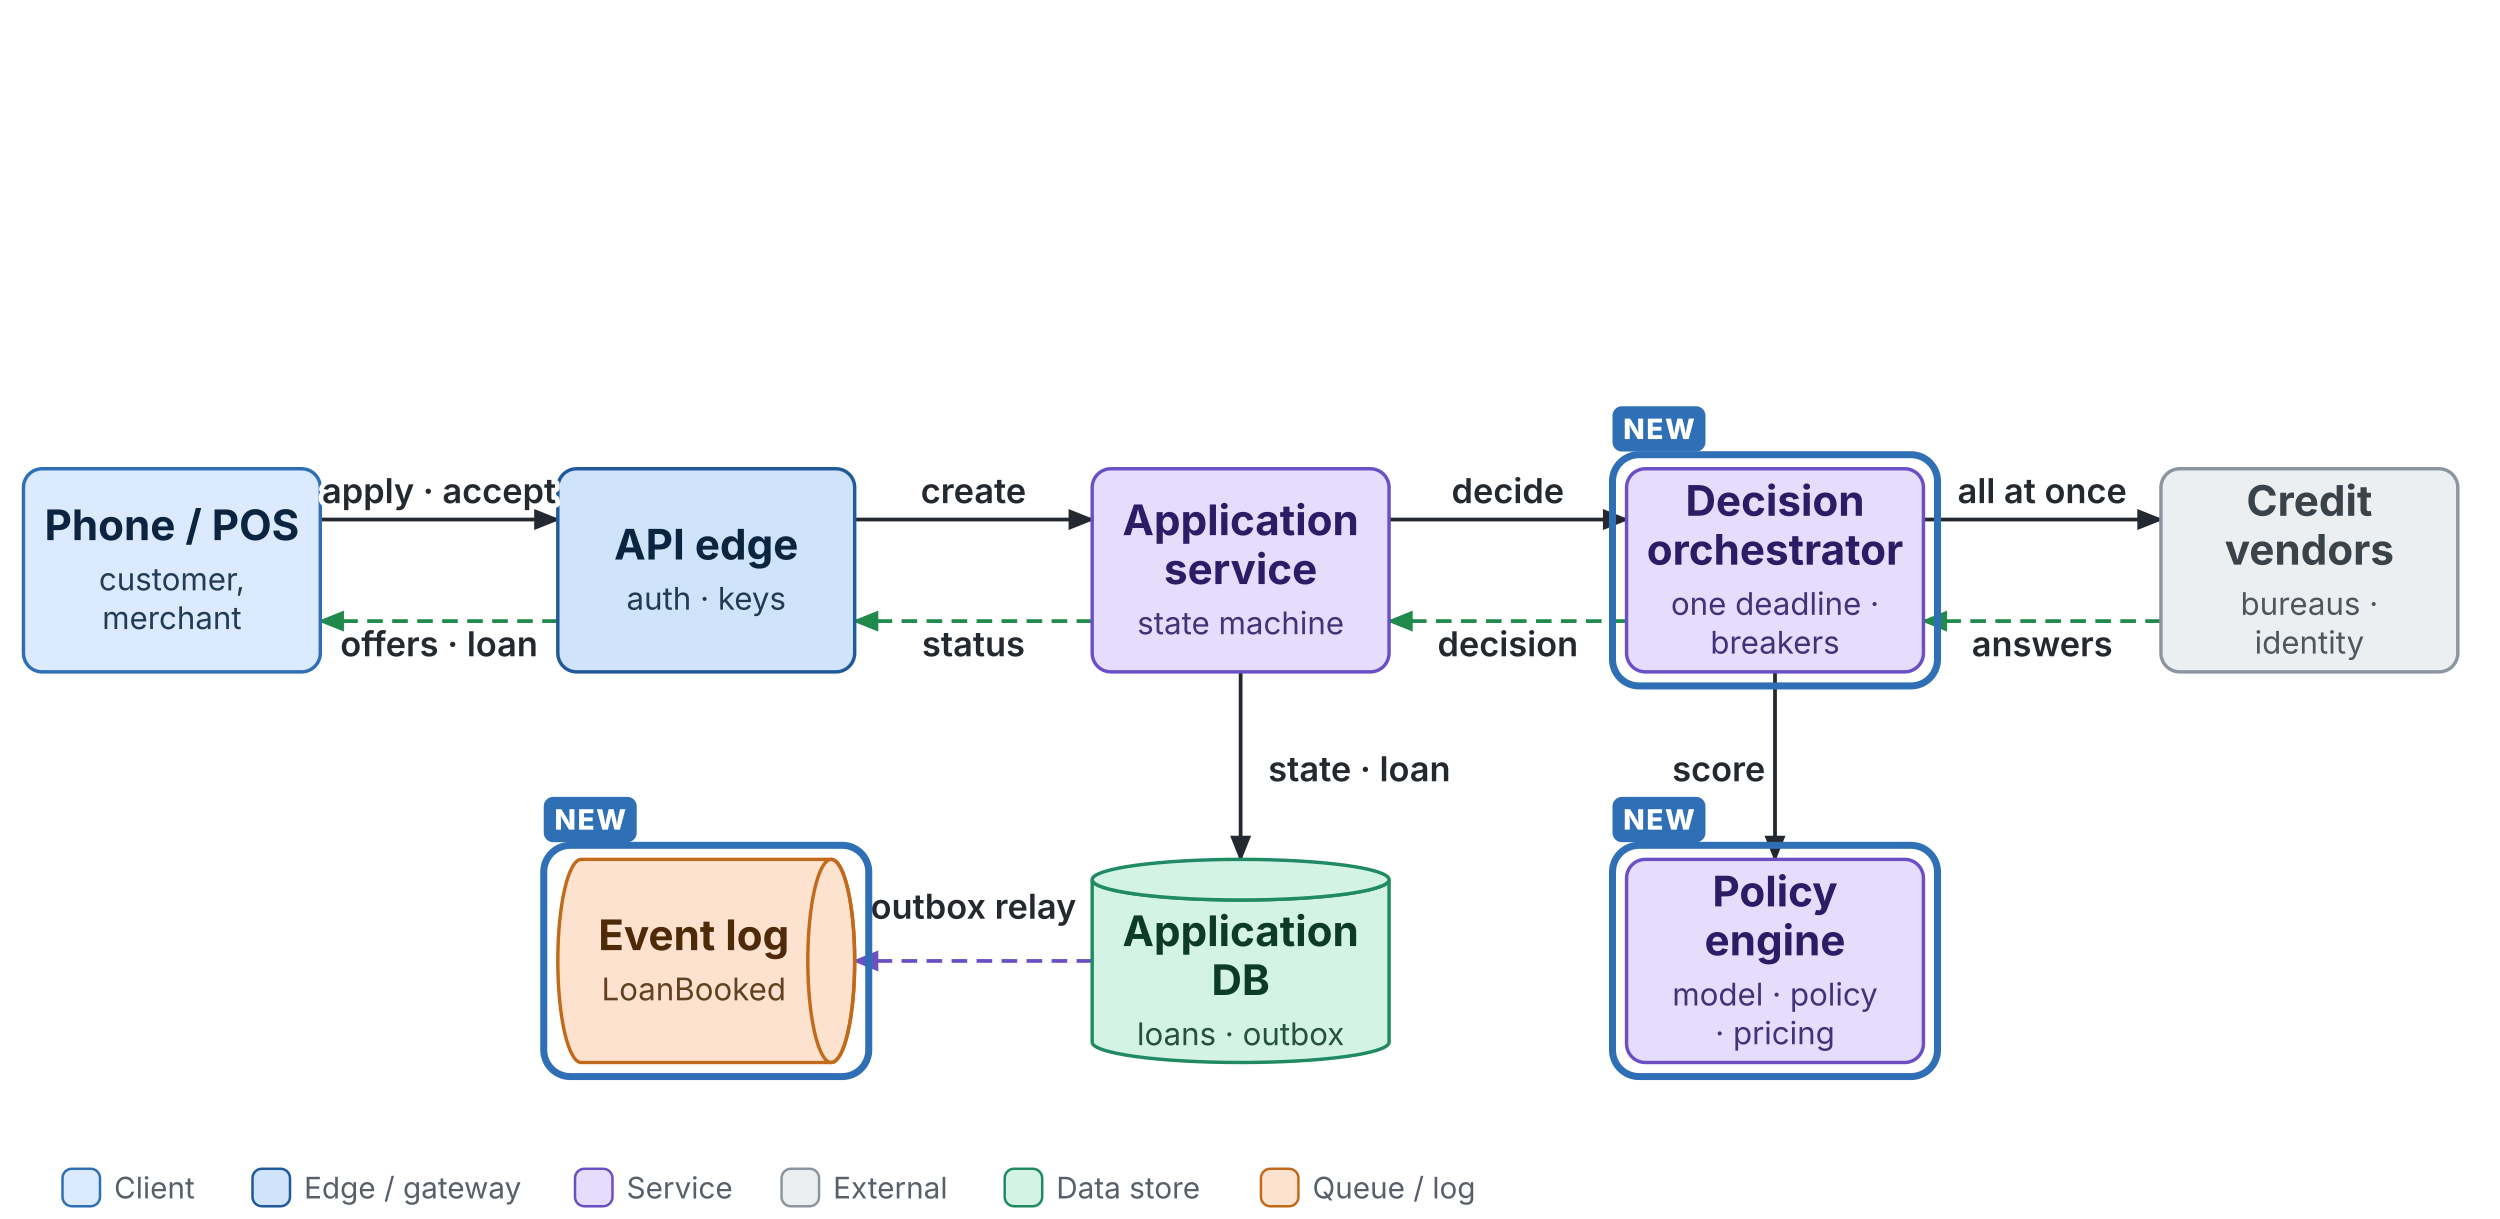
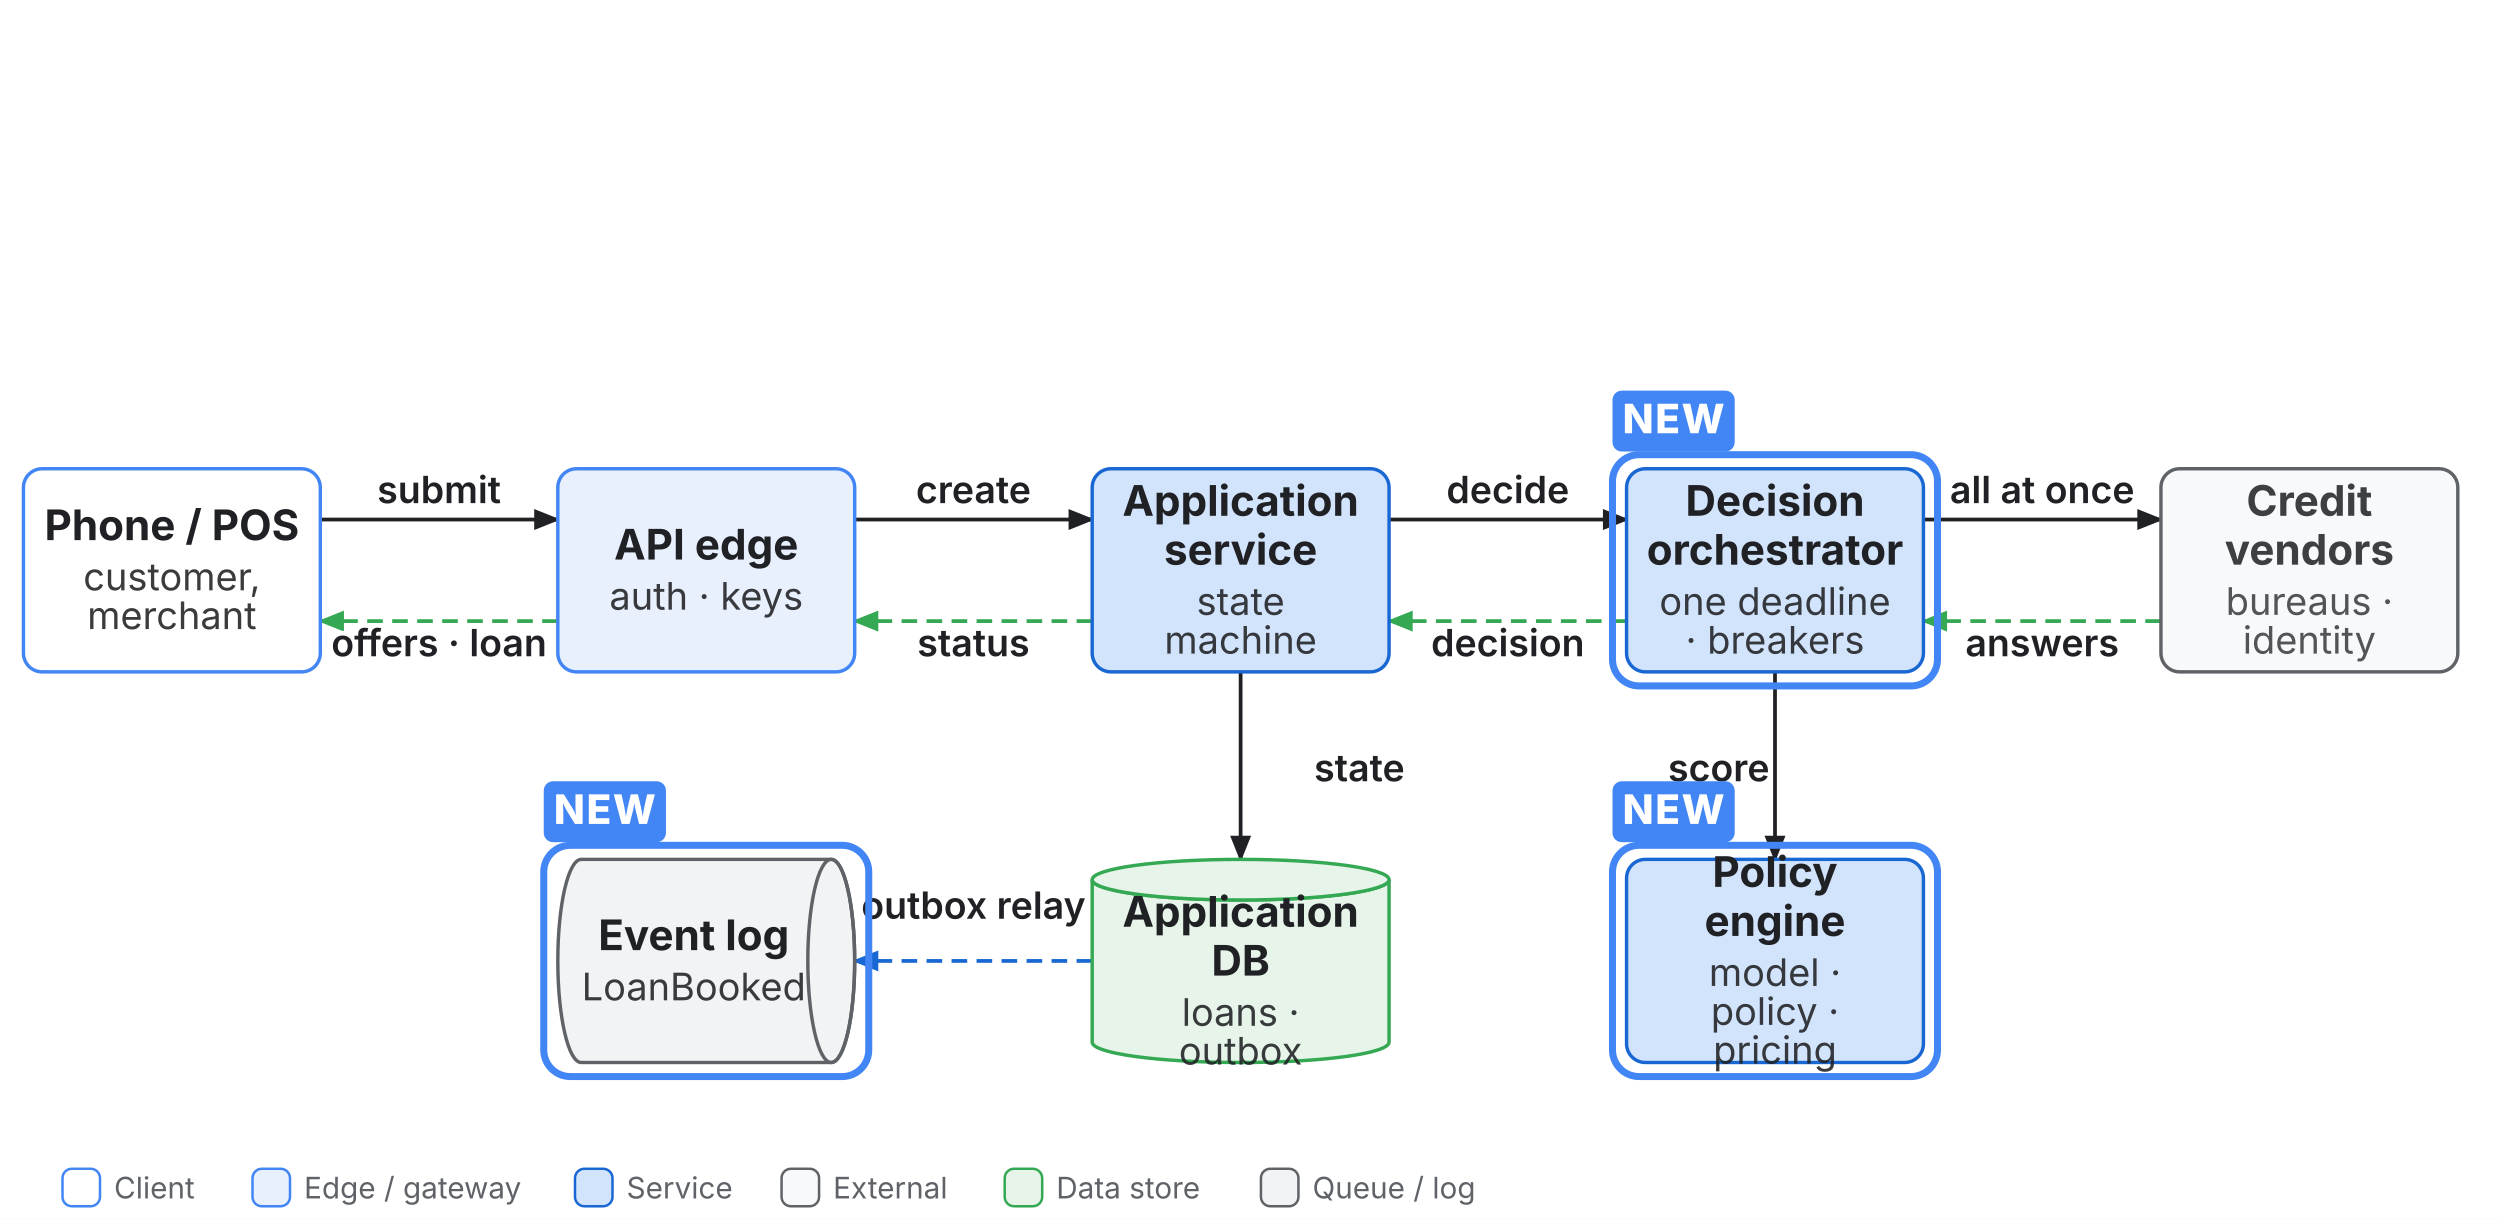
<svg xmlns="http://www.w3.org/2000/svg" class="base" viewBox="0 0 1600 780" width="1600" height="780">
  <defs>
-     <marker id="bs-1f8a4c" viewBox="0 0 10 10" refX="9" refY="5" markerWidth="7" markerHeight="7" orient="auto">
-       <path d="M0,1 L10,5 L0,9 z" fill="#1f8a4c" />
+     <marker id="bs-1967d2" viewBox="0 0 10 10" refX="9" refY="5" markerWidth="7" markerHeight="7" orient="auto">
+       <path d="M0,1 L10,5 L0,9 z" fill="#1967d2" />
    </marker>
-     <marker id="bs-s-1f8a4c" viewBox="0 0 10 10" refX="1" refY="5" markerWidth="7" markerHeight="7" orient="auto">
-       <path d="M10,1 L0,5 L10,9 z" fill="#1f8a4c" />
+     <marker id="bs-s-1967d2" viewBox="0 0 10 10" refX="1" refY="5" markerWidth="7" markerHeight="7" orient="auto">
+       <path d="M10,1 L0,5 L10,9 z" fill="#1967d2" />
    </marker>
-     <marker id="bs-24292f" viewBox="0 0 10 10" refX="9" refY="5" markerWidth="7" markerHeight="7" orient="auto">
-       <path d="M0,1 L10,5 L0,9 z" fill="#24292f" />
+     <marker id="bs-202124" viewBox="0 0 10 10" refX="9" refY="5" markerWidth="7" markerHeight="7" orient="auto">
+       <path d="M0,1 L10,5 L0,9 z" fill="#202124" />
    </marker>
-     <marker id="bs-s-24292f" viewBox="0 0 10 10" refX="1" refY="5" markerWidth="7" markerHeight="7" orient="auto">
-       <path d="M10,1 L0,5 L10,9 z" fill="#24292f" />
+     <marker id="bs-s-202124" viewBox="0 0 10 10" refX="1" refY="5" markerWidth="7" markerHeight="7" orient="auto">
+       <path d="M10,1 L0,5 L10,9 z" fill="#202124" />
    </marker>
-     <marker id="bs-6b4fc4" viewBox="0 0 10 10" refX="9" refY="5" markerWidth="7" markerHeight="7" orient="auto">
-       <path d="M0,1 L10,5 L0,9 z" fill="#6b4fc4" />
+     <marker id="bs-34a853" viewBox="0 0 10 10" refX="9" refY="5" markerWidth="7" markerHeight="7" orient="auto">
+       <path d="M0,1 L10,5 L0,9 z" fill="#34a853" />
    </marker>
-     <marker id="bs-s-6b4fc4" viewBox="0 0 10 10" refX="1" refY="5" markerWidth="7" markerHeight="7" orient="auto">
-       <path d="M10,1 L0,5 L10,9 z" fill="#6b4fc4" />
+     <marker id="bs-s-34a853" viewBox="0 0 10 10" refX="1" refY="5" markerWidth="7" markerHeight="7" orient="auto">
+       <path d="M10,1 L0,5 L10,9 z" fill="#34a853" />
    </marker>
  </defs>
-   <rect width="1600" height="780" fill="#ffffff" />
-   <path d="M205.0,332.5 L357.0,332.5" fill="none" stroke="#24292f" stroke-width="2.4" marker-end="url(#bs-24292f)" />
-   <path d="M357.0,397.5 L205.0,397.5" fill="none" stroke="#1f8a4c" stroke-width="2.4" stroke-dasharray="10 6" marker-end="url(#bs-1f8a4c)" />
-   <path d="M547.0,332.5 L699.0,332.5" fill="none" stroke="#24292f" stroke-width="2.4" marker-end="url(#bs-24292f)" />
-   <path d="M699.0,397.5 L547.0,397.5" fill="none" stroke="#1f8a4c" stroke-width="2.4" stroke-dasharray="10 6" marker-end="url(#bs-1f8a4c)" />
-   <path d="M794.0,430.0 L794.0,550.0" fill="none" stroke="#24292f" stroke-width="2.4" marker-end="url(#bs-24292f)" />
-   <path d="M889.0,332.5 L1041.0,332.5" fill="none" stroke="#24292f" stroke-width="2.4" marker-end="url(#bs-24292f)" />
-   <path d="M1041.0,397.5 L889.0,397.5" fill="none" stroke="#1f8a4c" stroke-width="2.4" stroke-dasharray="10 6" marker-end="url(#bs-1f8a4c)" />
-   <path d="M1231.0,332.5 L1383.0,332.5" fill="none" stroke="#24292f" stroke-width="2.4" marker-end="url(#bs-24292f)" />
-   <path d="M1383.0,397.5 L1231.0,397.5" fill="none" stroke="#1f8a4c" stroke-width="2.4" stroke-dasharray="10 6" marker-end="url(#bs-1f8a4c)" />
-   <path d="M1136.0,430.0 L1136.0,550.0" fill="none" stroke="#24292f" stroke-width="2.4" marker-end="url(#bs-24292f)" />
-   <path d="M699.0,615.0 L547.0,615.0" fill="none" stroke="#6b4fc4" stroke-width="2.4" stroke-dasharray="10 6" marker-end="url(#bs-6b4fc4)" />
-   <rect x="15" y="300" width="190" height="130" rx="12" fill="#dbeafe" stroke="#2f6fb5" stroke-width="2.2" />
-   <text x="110.0" y="345.7" text-anchor="middle" font-family="Inter, Helvetica, Arial, sans-serif" font-size="27" font-weight="700" fill="#0b2540">Phone / POS</text>
-   <text x="110.0" y="377.8" text-anchor="middle" font-family="Inter, Helvetica, Arial, sans-serif" font-size="20.0" fill="#0b2540" fill-opacity="0.88">customer,</text>
-   <text x="110.0" y="402.6" text-anchor="middle" font-family="Inter, Helvetica, Arial, sans-serif" font-size="20.0" fill="#0b2540" fill-opacity="0.88">merchant</text>
-   <rect x="357" y="300" width="190" height="130" rx="12" fill="#cfe3fb" stroke="#215a9a" stroke-width="2.2" />
-   <text x="452.0" y="358.1" text-anchor="middle" font-family="Inter, Helvetica, Arial, sans-serif" font-size="27" font-weight="700" fill="#0b2540">API edge</text>
-   <text x="452.0" y="390.2" text-anchor="middle" font-family="Inter, Helvetica, Arial, sans-serif" font-size="20.0" fill="#0b2540" fill-opacity="0.88">auth · keys</text>
-   <rect x="699" y="300" width="190" height="130" rx="12" fill="#e6dcfb" stroke="#6b4fc4" stroke-width="2.2" />
-   <text x="794.0" y="342.5" text-anchor="middle" font-family="Inter, Helvetica, Arial, sans-serif" font-size="27" font-weight="700" fill="#2a1d66">Application</text>
-   <text x="794.0" y="373.8" text-anchor="middle" font-family="Inter, Helvetica, Arial, sans-serif" font-size="27" font-weight="700" fill="#2a1d66">service</text>
-   <text x="794.0" y="405.9" text-anchor="middle" font-family="Inter, Helvetica, Arial, sans-serif" font-size="20.0" fill="#2a1d66" fill-opacity="0.88">state machine</text>
-   <rect x="1041" y="300" width="190" height="130" rx="12" fill="#e6dcfb" stroke="#6b4fc4" stroke-width="2.2" />
-   <text x="1136.0" y="330.1" text-anchor="middle" font-family="Inter, Helvetica, Arial, sans-serif" font-size="27" font-weight="700" fill="#2a1d66">Decision</text>
-   <text x="1136.0" y="361.4" text-anchor="middle" font-family="Inter, Helvetica, Arial, sans-serif" font-size="27" font-weight="700" fill="#2a1d66">orchestrator</text>
-   <text x="1136.0" y="393.5" text-anchor="middle" font-family="Inter, Helvetica, Arial, sans-serif" font-size="20.0" fill="#2a1d66" fill-opacity="0.88">one deadline ·</text>
-   <text x="1136.0" y="418.3" text-anchor="middle" font-family="Inter, Helvetica, Arial, sans-serif" font-size="20.0" fill="#2a1d66" fill-opacity="0.88">breakers</text>
-   <rect x="1383" y="300" width="190" height="130" rx="12" fill="#eceff2" stroke="#8c959f" stroke-width="2.2" />
-   <text x="1478.0" y="330.1" text-anchor="middle" font-family="Inter, Helvetica, Arial, sans-serif" font-size="27" font-weight="700" fill="#3a424a">Credit</text>
-   <text x="1478.0" y="361.4" text-anchor="middle" font-family="Inter, Helvetica, Arial, sans-serif" font-size="27" font-weight="700" fill="#3a424a">vendors</text>
-   <text x="1478.0" y="393.5" text-anchor="middle" font-family="Inter, Helvetica, Arial, sans-serif" font-size="20.0" fill="#3a424a" fill-opacity="0.88">bureaus ·</text>
-   <text x="1478.0" y="418.3" text-anchor="middle" font-family="Inter, Helvetica, Arial, sans-serif" font-size="20.0" fill="#3a424a" fill-opacity="0.88">identity</text>
-   <path d="M699,563 a95.0,13 0 0,0 190,0 v104 a95.0,13 0 0,1 -190,0 z" fill="#d3f3e6" stroke="#1f8a63" stroke-width="2.2" />
-   <ellipse cx="794.0" cy="563" rx="95.0" ry="13" fill="#d3f3e6" stroke="#1f8a63" stroke-width="2.2" />
-   <text x="794.0" y="605.5" text-anchor="middle" font-family="Inter, Helvetica, Arial, sans-serif" font-size="27" font-weight="700" fill="#0d3b2a">Application</text>
-   <text x="794.0" y="636.8" text-anchor="middle" font-family="Inter, Helvetica, Arial, sans-serif" font-size="27" font-weight="700" fill="#0d3b2a">DB</text>
-   <text x="794.0" y="668.9" text-anchor="middle" font-family="Inter, Helvetica, Arial, sans-serif" font-size="20.0" fill="#0d3b2a" fill-opacity="0.88">loans · outbox</text>
-   <path d="M372,550 h160 a15,65.0 0 0,1 0,130 h-160 a15,65.0 0 0,1 0,-130 z" fill="#fde3cf" stroke="#c26a1b" stroke-width="2.2" />
-   <ellipse cx="532" cy="615.0" rx="15" ry="65.0" fill="none" stroke="#c26a1b" stroke-width="2.2" />
-   <text x="444.0" y="608.1" text-anchor="middle" font-family="Inter, Helvetica, Arial, sans-serif" font-size="27" font-weight="700" fill="#4f2a08">Event log</text>
-   <text x="444.0" y="640.2" text-anchor="middle" font-family="Inter, Helvetica, Arial, sans-serif" font-size="20.0" fill="#4f2a08" fill-opacity="0.88">LoanBooked</text>
-   <rect x="1041" y="550" width="190" height="130" rx="12" fill="#e6dcfb" stroke="#6b4fc4" stroke-width="2.2" />
-   <text x="1136.0" y="580.1" text-anchor="middle" font-family="Inter, Helvetica, Arial, sans-serif" font-size="27" font-weight="700" fill="#2a1d66">Policy</text>
-   <text x="1136.0" y="611.4" text-anchor="middle" font-family="Inter, Helvetica, Arial, sans-serif" font-size="27" font-weight="700" fill="#2a1d66">engine</text>
-   <text x="1136.0" y="643.5" text-anchor="middle" font-family="Inter, Helvetica, Arial, sans-serif" font-size="20.0" fill="#2a1d66" fill-opacity="0.88">model · policy</text>
-   <text x="1136.0" y="668.3" text-anchor="middle" font-family="Inter, Helvetica, Arial, sans-serif" font-size="20.0" fill="#2a1d66" fill-opacity="0.88">· pricing</text>
-   <text x="281.0" y="322.0" text-anchor="middle" font-family="Inter, Helvetica, Arial, sans-serif" font-size="22" font-weight="600" fill="#24292f" paint-order="stroke" stroke="#ffffff" stroke-width="6" stroke-linejoin="round">apply · accept</text>
-   <text x="281.0" y="420.0" text-anchor="middle" font-family="Inter, Helvetica, Arial, sans-serif" font-size="22" font-weight="600" fill="#24292f" paint-order="stroke" stroke="#ffffff" stroke-width="6" stroke-linejoin="round">offers · loan</text>
-   <text x="623.0" y="322.0" text-anchor="middle" font-family="Inter, Helvetica, Arial, sans-serif" font-size="22" font-weight="600" fill="#24292f" paint-order="stroke" stroke="#ffffff" stroke-width="6" stroke-linejoin="round">create</text>
-   <text x="623.0" y="420.0" text-anchor="middle" font-family="Inter, Helvetica, Arial, sans-serif" font-size="22" font-weight="600" fill="#24292f" paint-order="stroke" stroke="#ffffff" stroke-width="6" stroke-linejoin="round">status</text>
-   <text x="870.0" y="500.0" text-anchor="middle" font-family="Inter, Helvetica, Arial, sans-serif" font-size="22" font-weight="600" fill="#24292f" paint-order="stroke" stroke="#ffffff" stroke-width="6" stroke-linejoin="round">state · loan</text>
-   <text x="965.0" y="322.0" text-anchor="middle" font-family="Inter, Helvetica, Arial, sans-serif" font-size="22" font-weight="600" fill="#24292f" paint-order="stroke" stroke="#ffffff" stroke-width="6" stroke-linejoin="round">decide</text>
-   <text x="965.0" y="420.0" text-anchor="middle" font-family="Inter, Helvetica, Arial, sans-serif" font-size="22" font-weight="600" fill="#24292f" paint-order="stroke" stroke="#ffffff" stroke-width="6" stroke-linejoin="round">decision</text>
-   <text x="1307.0" y="322.0" text-anchor="middle" font-family="Inter, Helvetica, Arial, sans-serif" font-size="22" font-weight="600" fill="#24292f" paint-order="stroke" stroke="#ffffff" stroke-width="6" stroke-linejoin="round">all at once</text>
-   <text x="1307.0" y="420.0" text-anchor="middle" font-family="Inter, Helvetica, Arial, sans-serif" font-size="22" font-weight="600" fill="#24292f" paint-order="stroke" stroke="#ffffff" stroke-width="6" stroke-linejoin="round">answers</text>
-   <text x="1100.0" y="500.0" text-anchor="middle" font-family="Inter, Helvetica, Arial, sans-serif" font-size="22" font-weight="600" fill="#24292f" paint-order="stroke" stroke="#ffffff" stroke-width="6" stroke-linejoin="round">score</text>
-   <text x="623.0" y="588.0" text-anchor="middle" font-family="Inter, Helvetica, Arial, sans-serif" font-size="22" font-weight="600" fill="#24292f" paint-order="stroke" stroke="#ffffff" stroke-width="6" stroke-linejoin="round">outbox relay</text>
-   <rect x="1032" y="291" width="208" height="148" rx="17" fill="none" stroke="#2f6fb5" stroke-width="4.5" />
-   <rect x="1032" y="260" width="59.5" height="29" rx="6" fill="#2f6fb5" />
-   <text x="1061.75" y="281" text-anchor="middle" font-family="Inter, Helvetica, Arial, sans-serif" font-size="18" font-weight="800" letter-spacing="1" fill="#ffffff">NEW</text>
-   <rect x="348" y="541" width="208" height="148" rx="17" fill="none" stroke="#2f6fb5" stroke-width="4.5" />
-   <rect x="348" y="510" width="59.5" height="29" rx="6" fill="#2f6fb5" />
-   <text x="377.75" y="531" text-anchor="middle" font-family="Inter, Helvetica, Arial, sans-serif" font-size="18" font-weight="800" letter-spacing="1" fill="#ffffff">NEW</text>
-   <rect x="1032" y="541" width="208" height="148" rx="17" fill="none" stroke="#2f6fb5" stroke-width="4.5" />
-   <rect x="1032" y="510" width="59.5" height="29" rx="6" fill="#2f6fb5" />
-   <text x="1061.75" y="531" text-anchor="middle" font-family="Inter, Helvetica, Arial, sans-serif" font-size="18" font-weight="800" letter-spacing="1" fill="#ffffff">NEW</text>
-   <rect x="40" y="748" width="24" height="24" rx="6" fill="#dbeafe" stroke="#2f6fb5" stroke-width="1.6" />
-   <text x="73" y="767" font-family="Inter, Helvetica, Arial, sans-serif" font-size="19" fill="#57606a">Client</text>
-   <rect x="161.6" y="748" width="24" height="24" rx="6" fill="#cfe3fb" stroke="#215a9a" stroke-width="1.6" />
-   <text x="194.6" y="767" font-family="Inter, Helvetica, Arial, sans-serif" font-size="19" fill="#57606a">Edge / gateway</text>
-   <rect x="368.0" y="748" width="24" height="24" rx="6" fill="#e6dcfb" stroke="#6b4fc4" stroke-width="1.6" />
-   <text x="401.0" y="767" font-family="Inter, Helvetica, Arial, sans-serif" font-size="19" fill="#57606a">Service</text>
-   <rect x="500.2" y="748" width="24" height="24" rx="6" fill="#eceff2" stroke="#8c959f" stroke-width="1.6" />
-   <text x="533.2" y="767" font-family="Inter, Helvetica, Arial, sans-serif" font-size="19" fill="#57606a">External</text>
-   <rect x="643.0" y="748" width="24" height="24" rx="6" fill="#d3f3e6" stroke="#1f8a63" stroke-width="1.6" />
-   <text x="676.0" y="767" font-family="Inter, Helvetica, Arial, sans-serif" font-size="19" fill="#57606a">Data store</text>
-   <rect x="807.0" y="748" width="24" height="24" rx="6" fill="#fde3cf" stroke="#c26a1b" stroke-width="1.6" />
-   <text x="840.0" y="767" font-family="Inter, Helvetica, Arial, sans-serif" font-size="19" fill="#57606a">Queue / log</text>
+   <rect x="0" y="0" width="1600" height="780" fill="#ffffff" />
+   <path data-k="e:p-a" d="M205.0,332.5 L357.0,332.5" fill="none" stroke="#202124" stroke-width="2.4" marker-end="url(#bs-202124)" />
+   <path data-k="e:a-p" d="M357.0,397.5 L205.0,397.5" fill="none" stroke="#34a853" stroke-width="2.4" stroke-dasharray="10 6" marker-end="url(#bs-34a853)" />
+   <path data-k="e:a-ap" d="M547.0,332.5 L699.0,332.5" fill="none" stroke="#202124" stroke-width="2.4" marker-end="url(#bs-202124)" />
+   <path data-k="e:ap-a" d="M699.0,397.5 L547.0,397.5" fill="none" stroke="#34a853" stroke-width="2.4" stroke-dasharray="10 6" marker-end="url(#bs-34a853)" />
+   <path data-k="e:ap-db" d="M794.0,430.0 L794.0,550.0" fill="none" stroke="#202124" stroke-width="2.4" marker-end="url(#bs-202124)" />
+   <path data-k="e:ap-o" d="M889.0,332.5 L1041.0,332.5" fill="none" stroke="#202124" stroke-width="2.4" marker-end="url(#bs-202124)" />
+   <path data-k="e:o-ap" d="M1041.0,397.5 L889.0,397.5" fill="none" stroke="#34a853" stroke-width="2.4" stroke-dasharray="10 6" marker-end="url(#bs-34a853)" />
+   <path data-k="e:o-v" d="M1231.0,332.5 L1383.0,332.5" fill="none" stroke="#202124" stroke-width="2.4" marker-end="url(#bs-202124)" />
+   <path data-k="e:v-o" d="M1383.0,397.5 L1231.0,397.5" fill="none" stroke="#34a853" stroke-width="2.4" stroke-dasharray="10 6" marker-end="url(#bs-34a853)" />
+   <path data-k="e:o-m" d="M1136.0,430.0 L1136.0,550.0" fill="none" stroke="#202124" stroke-width="2.4" marker-end="url(#bs-202124)" />
+   <path data-k="e:db-l" d="M699.0,615.0 L547.0,615.0" fill="none" stroke="#1967d2" stroke-width="2.4" stroke-dasharray="10 6" marker-end="url(#bs-1967d2)" />
+   <g data-k="n:pos">
+     <rect x="15" y="300" width="190" height="130" rx="12" fill="#ffffff" stroke="#4285f4" stroke-width="2.2" />
+     <text x="110.0" y="345.7" text-anchor="middle" font-family="Inter, Roboto, sans-serif" font-size="27" font-weight="700" fill="#202124">Phone / POS</text>
+     <text x="110.0" y="377.8" text-anchor="middle" font-family="Inter, Roboto, sans-serif" font-size="24.3" fill="#202124" fill-opacity="0.88">customer,</text>
+     <text x="110.0" y="402.6" text-anchor="middle" font-family="Inter, Roboto, sans-serif" font-size="24.3" fill="#202124" fill-opacity="0.88">merchant</text>
+   </g>
+   <g data-k="n:api">
+     <rect x="357" y="300" width="190" height="130" rx="12" fill="#e8f0fe" stroke="#4285f4" stroke-width="2.2" />
+     <text x="452.0" y="358.1" text-anchor="middle" font-family="Inter, Roboto, sans-serif" font-size="27" font-weight="700" fill="#202124">API edge</text>
+     <text x="452.0" y="390.2" text-anchor="middle" font-family="Inter, Roboto, sans-serif" font-size="24.3" fill="#202124" fill-opacity="0.88">auth · keys</text>
+   </g>
+   <g data-k="n:app">
+     <rect x="699" y="300" width="190" height="130" rx="12" fill="#d2e3fc" stroke="#1967d2" stroke-width="2.2" />
+     <text x="794.0" y="330.1" text-anchor="middle" font-family="Inter, Roboto, sans-serif" font-size="27" font-weight="700" fill="#202124">Application</text>
+     <text x="794.0" y="361.4" text-anchor="middle" font-family="Inter, Roboto, sans-serif" font-size="27" font-weight="700" fill="#202124">service</text>
+     <text x="794.0" y="393.5" text-anchor="middle" font-family="Inter, Roboto, sans-serif" font-size="24.3" fill="#202124" fill-opacity="0.88">state</text>
+     <text x="794.0" y="418.3" text-anchor="middle" font-family="Inter, Roboto, sans-serif" font-size="24.3" fill="#202124" fill-opacity="0.88">machine</text>
+   </g>
+   <g data-k="n:orch">
+     <rect x="1041" y="300" width="190" height="130" rx="12" fill="#d2e3fc" stroke="#1967d2" stroke-width="2.2" />
+     <text x="1136.0" y="330.1" text-anchor="middle" font-family="Inter, Roboto, sans-serif" font-size="27" font-weight="700" fill="#202124">Decision</text>
+     <text x="1136.0" y="361.4" text-anchor="middle" font-family="Inter, Roboto, sans-serif" font-size="27" font-weight="700" fill="#202124">orchestrator</text>
+     <text x="1136.0" y="393.5" text-anchor="middle" font-family="Inter, Roboto, sans-serif" font-size="24.3" fill="#202124" fill-opacity="0.88">one deadline</text>
+     <text x="1136.0" y="418.3" text-anchor="middle" font-family="Inter, Roboto, sans-serif" font-size="24.3" fill="#202124" fill-opacity="0.88">· breakers</text>
+   </g>
+   <g data-k="n:ven">
+     <rect x="1383" y="300" width="190" height="130" rx="12" fill="#f8f9fa" stroke="#5f6368" stroke-width="2.2" />
+     <text x="1478.0" y="330.1" text-anchor="middle" font-family="Inter, Roboto, sans-serif" font-size="27" font-weight="700" fill="#3c4043">Credit</text>
+     <text x="1478.0" y="361.4" text-anchor="middle" font-family="Inter, Roboto, sans-serif" font-size="27" font-weight="700" fill="#3c4043">vendors</text>
+     <text x="1478.0" y="393.5" text-anchor="middle" font-family="Inter, Roboto, sans-serif" font-size="24.3" fill="#3c4043" fill-opacity="0.88">bureaus ·</text>
+     <text x="1478.0" y="418.3" text-anchor="middle" font-family="Inter, Roboto, sans-serif" font-size="24.3" fill="#3c4043" fill-opacity="0.88">identity</text>
+   </g>
+   <g data-k="n:db">
+     <path d="M699,563 a95.0,13 0 0,0 190,0 v104 a95.0,13 0 0,1 -190,0 z" fill="#e6f4ea" stroke="#34a853" stroke-width="2.2" />
+     <ellipse cx="794.0" cy="563" rx="95.0" ry="13" fill="#e6f4ea" stroke="#34a853" stroke-width="2.2" />
+     <text x="794.0" y="593.1" text-anchor="middle" font-family="Inter, Roboto, sans-serif" font-size="27" font-weight="700" fill="#202124">Application</text>
+     <text x="794.0" y="624.4" text-anchor="middle" font-family="Inter, Roboto, sans-serif" font-size="27" font-weight="700" fill="#202124">DB</text>
+     <text x="794.0" y="656.5" text-anchor="middle" font-family="Inter, Roboto, sans-serif" font-size="24.3" fill="#202124" fill-opacity="0.88">loans ·</text>
+     <text x="794.0" y="681.3" text-anchor="middle" font-family="Inter, Roboto, sans-serif" font-size="24.3" fill="#202124" fill-opacity="0.88">outbox</text>
+   </g>
+   <g data-k="n:log">
+     <path d="M372,550 h160 a15,65.0 0 0,1 0,130 h-160 a15,65.0 0 0,1 0,-130 z" fill="#f1f3f4" stroke="#5f6368" stroke-width="2.2" />
+     <ellipse cx="532" cy="615.0" rx="15" ry="65.0" fill="none" stroke="#5f6368" stroke-width="2.2" />
+     <text x="444.0" y="608.1" text-anchor="middle" font-family="Inter, Roboto, sans-serif" font-size="27" font-weight="700" fill="#202124">Event log</text>
+     <text x="444.0" y="640.2" text-anchor="middle" font-family="Inter, Roboto, sans-serif" font-size="24.3" fill="#202124" fill-opacity="0.88">LoanBooked</text>
+   </g>
+   <g data-k="n:model">
+     <rect x="1041" y="550" width="190" height="130" rx="12" fill="#d2e3fc" stroke="#1967d2" stroke-width="2.2" />
+     <text x="1136.0" y="567.6" text-anchor="middle" font-family="Inter, Roboto, sans-serif" font-size="27" font-weight="700" fill="#202124">Policy</text>
+     <text x="1136.0" y="599.0" text-anchor="middle" font-family="Inter, Roboto, sans-serif" font-size="27" font-weight="700" fill="#202124">engine</text>
+     <text x="1136.0" y="631.0" text-anchor="middle" font-family="Inter, Roboto, sans-serif" font-size="24.3" fill="#202124" fill-opacity="0.88">model ·</text>
+     <text x="1136.0" y="655.9" text-anchor="middle" font-family="Inter, Roboto, sans-serif" font-size="24.3" fill="#202124" fill-opacity="0.88">policy ·</text>
+     <text x="1136.0" y="680.7" text-anchor="middle" font-family="Inter, Roboto, sans-serif" font-size="24.3" fill="#202124" fill-opacity="0.88">pricing</text>
+   </g>
+   <text data-k="e:p-a" x="281.0" y="322.0" text-anchor="middle" font-family="Inter, Roboto, sans-serif" font-size="24" font-weight="600" fill="#202124" paint-order="stroke" stroke="#ffffff" stroke-width="6" stroke-linejoin="round">submit</text>
+   <text data-k="e:a-p" x="281.0" y="420.0" text-anchor="middle" font-family="Inter, Roboto, sans-serif" font-size="24" font-weight="600" fill="#202124" paint-order="stroke" stroke="#ffffff" stroke-width="6" stroke-linejoin="round">offers · loan</text>
+   <text data-k="e:a-ap" x="623.0" y="322.0" text-anchor="middle" font-family="Inter, Roboto, sans-serif" font-size="24" font-weight="600" fill="#202124" paint-order="stroke" stroke="#ffffff" stroke-width="6" stroke-linejoin="round">create</text>
+   <text data-k="e:ap-a" x="623.0" y="420.0" text-anchor="middle" font-family="Inter, Roboto, sans-serif" font-size="24" font-weight="600" fill="#202124" paint-order="stroke" stroke="#ffffff" stroke-width="6" stroke-linejoin="round">status</text>
+   <text data-k="e:ap-db" x="870.0" y="500.0" text-anchor="middle" font-family="Inter, Roboto, sans-serif" font-size="24" font-weight="600" fill="#202124" paint-order="stroke" stroke="#ffffff" stroke-width="6" stroke-linejoin="round">state</text>
+   <text data-k="e:ap-o" x="965.0" y="322.0" text-anchor="middle" font-family="Inter, Roboto, sans-serif" font-size="24" font-weight="600" fill="#202124" paint-order="stroke" stroke="#ffffff" stroke-width="6" stroke-linejoin="round">decide</text>
+   <text data-k="e:o-ap" x="965.0" y="420.0" text-anchor="middle" font-family="Inter, Roboto, sans-serif" font-size="24" font-weight="600" fill="#202124" paint-order="stroke" stroke="#ffffff" stroke-width="6" stroke-linejoin="round">decision</text>
+   <text data-k="e:o-v" x="1307.0" y="322.0" text-anchor="middle" font-family="Inter, Roboto, sans-serif" font-size="24" font-weight="600" fill="#202124" paint-order="stroke" stroke="#ffffff" stroke-width="6" stroke-linejoin="round">all at once</text>
+   <text data-k="e:v-o" x="1307.0" y="420.0" text-anchor="middle" font-family="Inter, Roboto, sans-serif" font-size="24" font-weight="600" fill="#202124" paint-order="stroke" stroke="#ffffff" stroke-width="6" stroke-linejoin="round">answers</text>
+   <text data-k="e:o-m" x="1100.0" y="500.0" text-anchor="middle" font-family="Inter, Roboto, sans-serif" font-size="24" font-weight="600" fill="#202124" paint-order="stroke" stroke="#ffffff" stroke-width="6" stroke-linejoin="round">score</text>
+   <text data-k="e:db-l" x="623.0" y="588.0" text-anchor="middle" font-family="Inter, Roboto, sans-serif" font-size="24" font-weight="600" fill="#202124" paint-order="stroke" stroke="#ffffff" stroke-width="6" stroke-linejoin="round">outbox relay</text>
+   <g data-k="m:orch">
+     <rect x="1032" y="291" width="208" height="148" rx="17" fill="none" stroke="#4285f4" stroke-width="4.5" />
+     <rect x="1032" y="250.0" width="78.2" height="39.0" rx="6" fill="#4285f4" />
+     <text x="1071.1" y="277.3" text-anchor="middle" font-family="Inter, Roboto, sans-serif" font-size="26" font-weight="800" letter-spacing="1" fill="#ffffff">NEW</text>
+   </g>
+   <g data-k="m:log">
+     <rect x="348" y="541" width="208" height="148" rx="17" fill="none" stroke="#4285f4" stroke-width="4.5" />
+     <rect x="348" y="500.0" width="78.2" height="39.0" rx="6" fill="#4285f4" />
+     <text x="387.1" y="527.3" text-anchor="middle" font-family="Inter, Roboto, sans-serif" font-size="26" font-weight="800" letter-spacing="1" fill="#ffffff">NEW</text>
+   </g>
+   <g data-k="m:model">
+     <rect x="1032" y="541" width="208" height="148" rx="17" fill="none" stroke="#4285f4" stroke-width="4.5" />
+     <rect x="1032" y="500.0" width="78.2" height="39.0" rx="6" fill="#4285f4" />
+     <text x="1071.1" y="527.3" text-anchor="middle" font-family="Inter, Roboto, sans-serif" font-size="26" font-weight="800" letter-spacing="1" fill="#ffffff">NEW</text>
+   </g>
+   <rect x="40" y="748" width="24" height="24" rx="6" fill="#ffffff" stroke="#4285f4" stroke-width="1.6" />
+   <text x="73" y="767" font-family="Inter, Roboto, sans-serif" font-size="19" fill="#5f6368">Client</text>
+   <rect x="161.6" y="748" width="24" height="24" rx="6" fill="#e8f0fe" stroke="#4285f4" stroke-width="1.6" />
+   <text x="194.6" y="767" font-family="Inter, Roboto, sans-serif" font-size="19" fill="#5f6368">Edge / gateway</text>
+   <rect x="368.0" y="748" width="24" height="24" rx="6" fill="#d2e3fc" stroke="#1967d2" stroke-width="1.6" />
+   <text x="401.0" y="767" font-family="Inter, Roboto, sans-serif" font-size="19" fill="#5f6368">Service</text>
+   <rect x="500.2" y="748" width="24" height="24" rx="6" fill="#f8f9fa" stroke="#5f6368" stroke-width="1.6" />
+   <text x="533.2" y="767" font-family="Inter, Roboto, sans-serif" font-size="19" fill="#5f6368">External</text>
+   <rect x="643.0" y="748" width="24" height="24" rx="6" fill="#e6f4ea" stroke="#34a853" stroke-width="1.6" />
+   <text x="676.0" y="767" font-family="Inter, Roboto, sans-serif" font-size="19" fill="#5f6368">Data store</text>
+   <rect x="807.0" y="748" width="24" height="24" rx="6" fill="#f1f3f4" stroke="#5f6368" stroke-width="1.6" />
+   <text x="840.0" y="767" font-family="Inter, Roboto, sans-serif" font-size="19" fill="#5f6368">Queue / log</text>
</svg>
